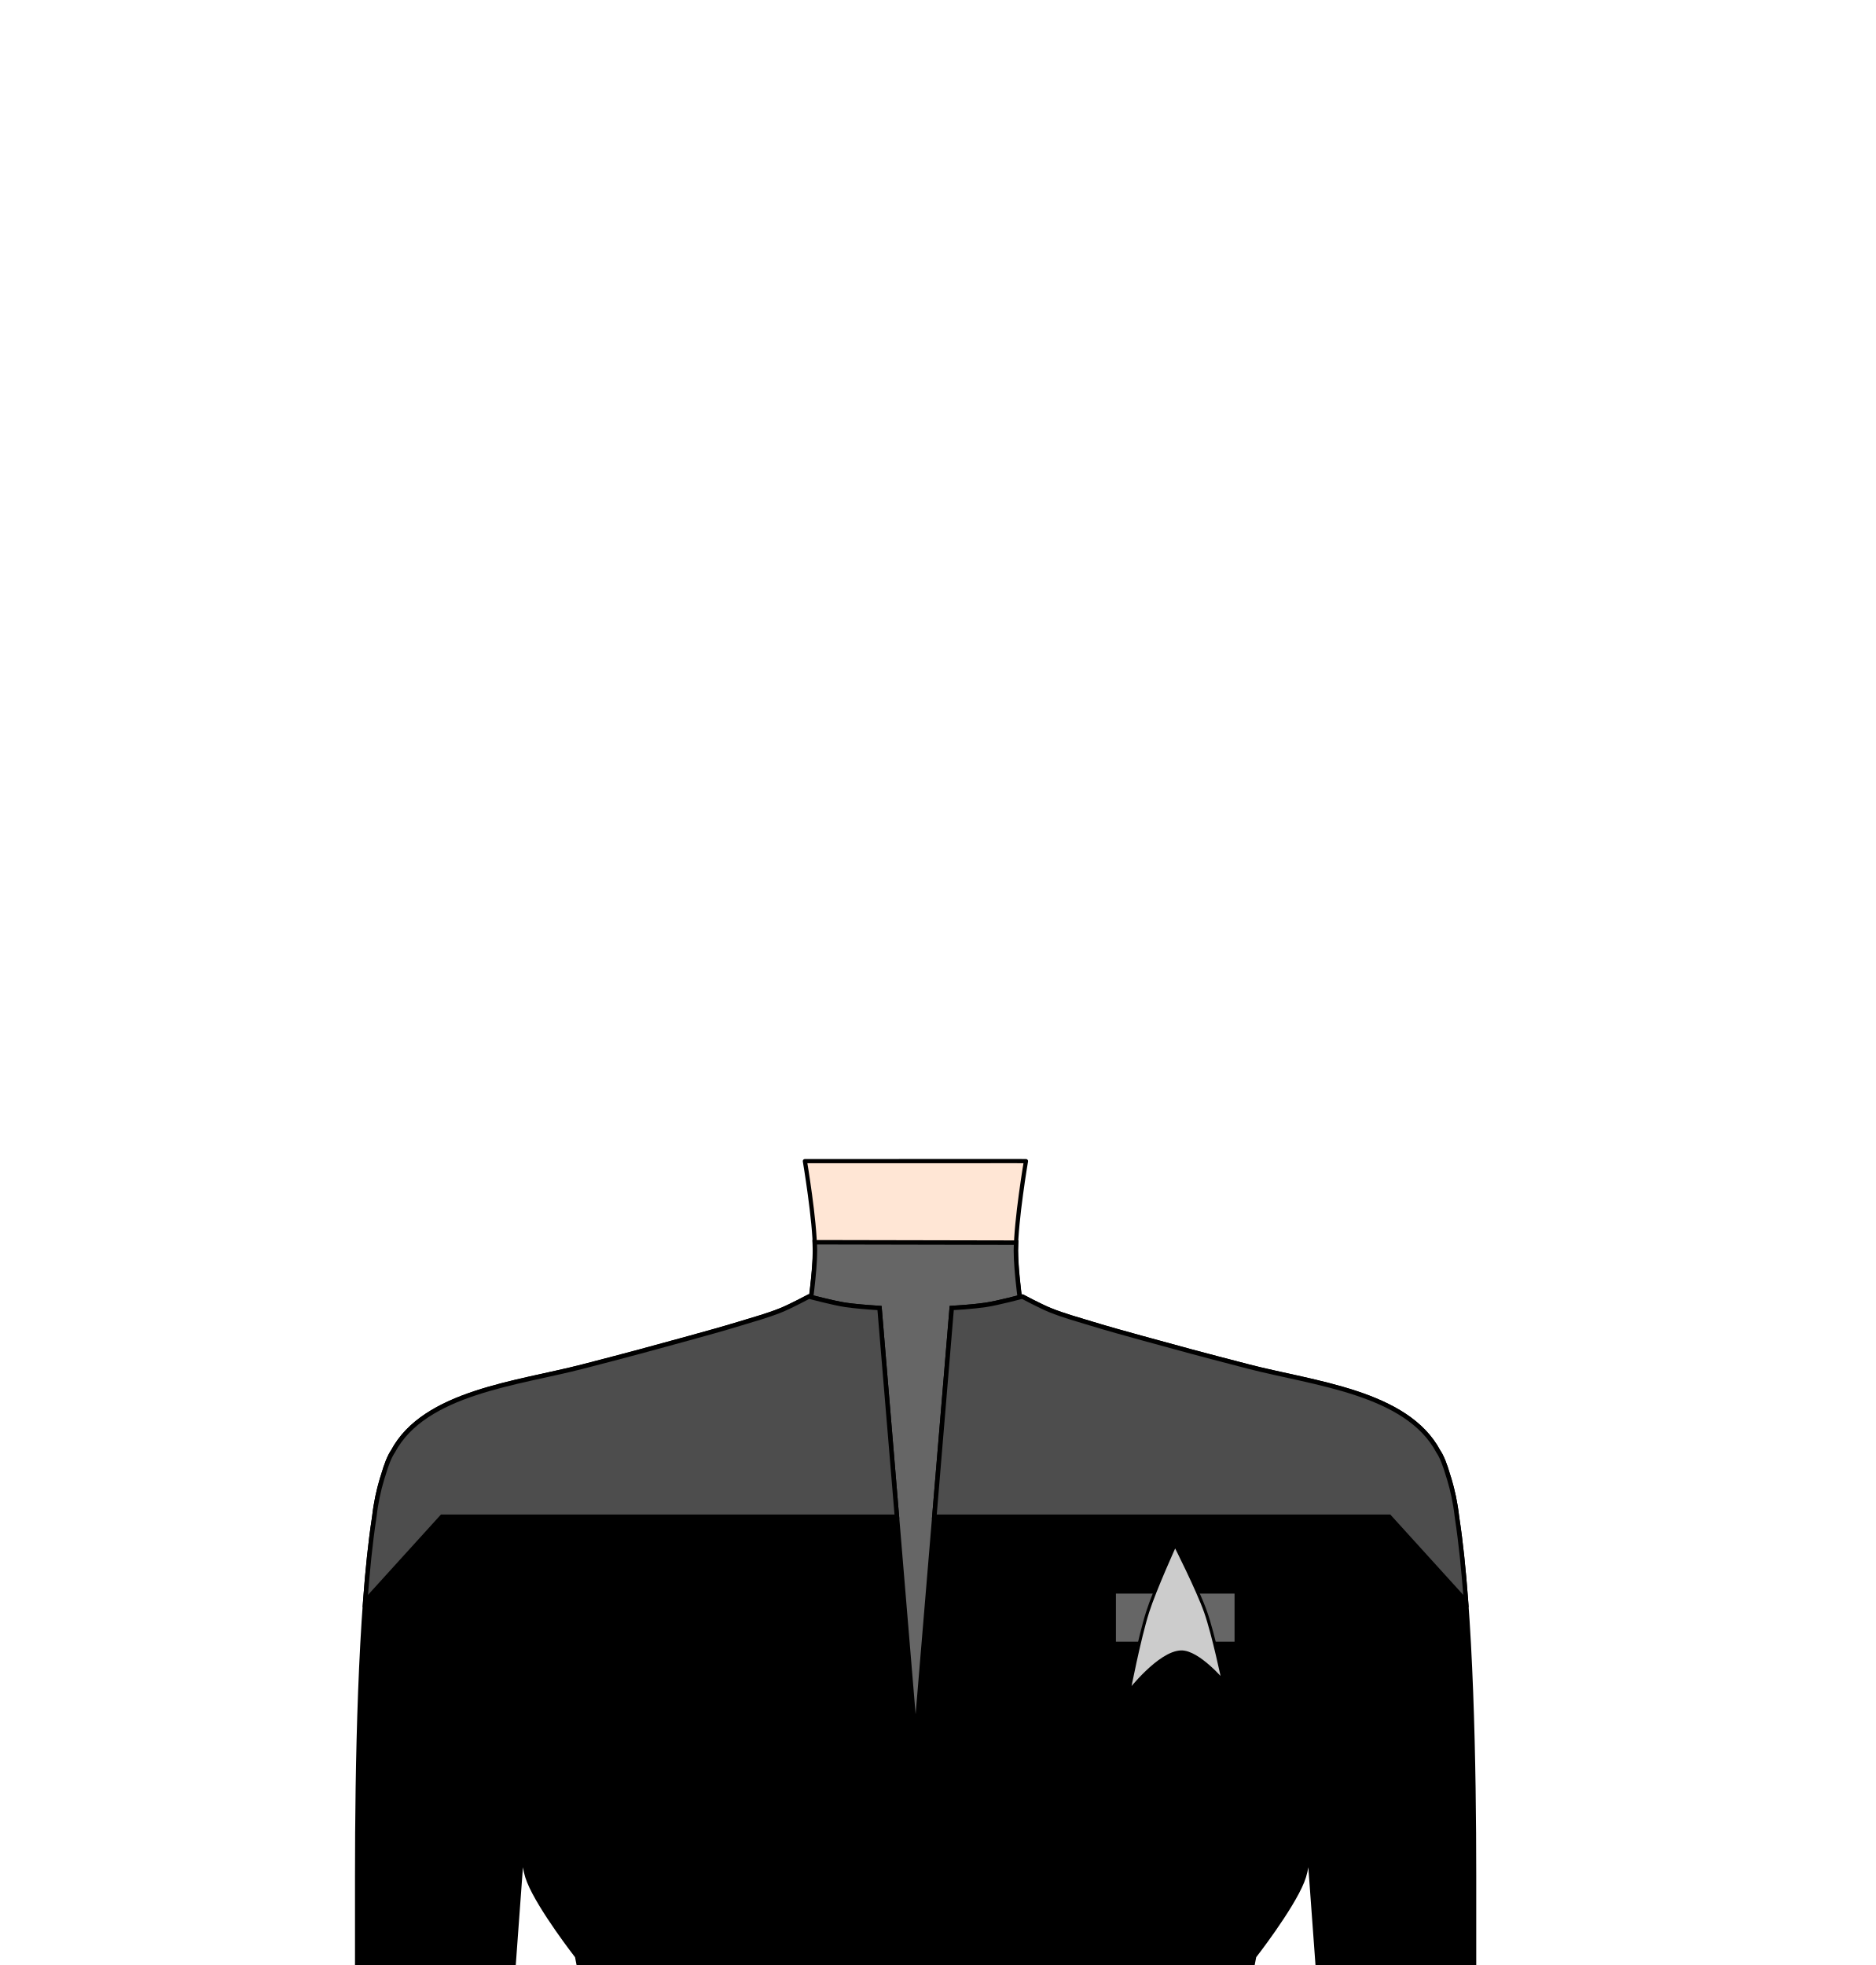
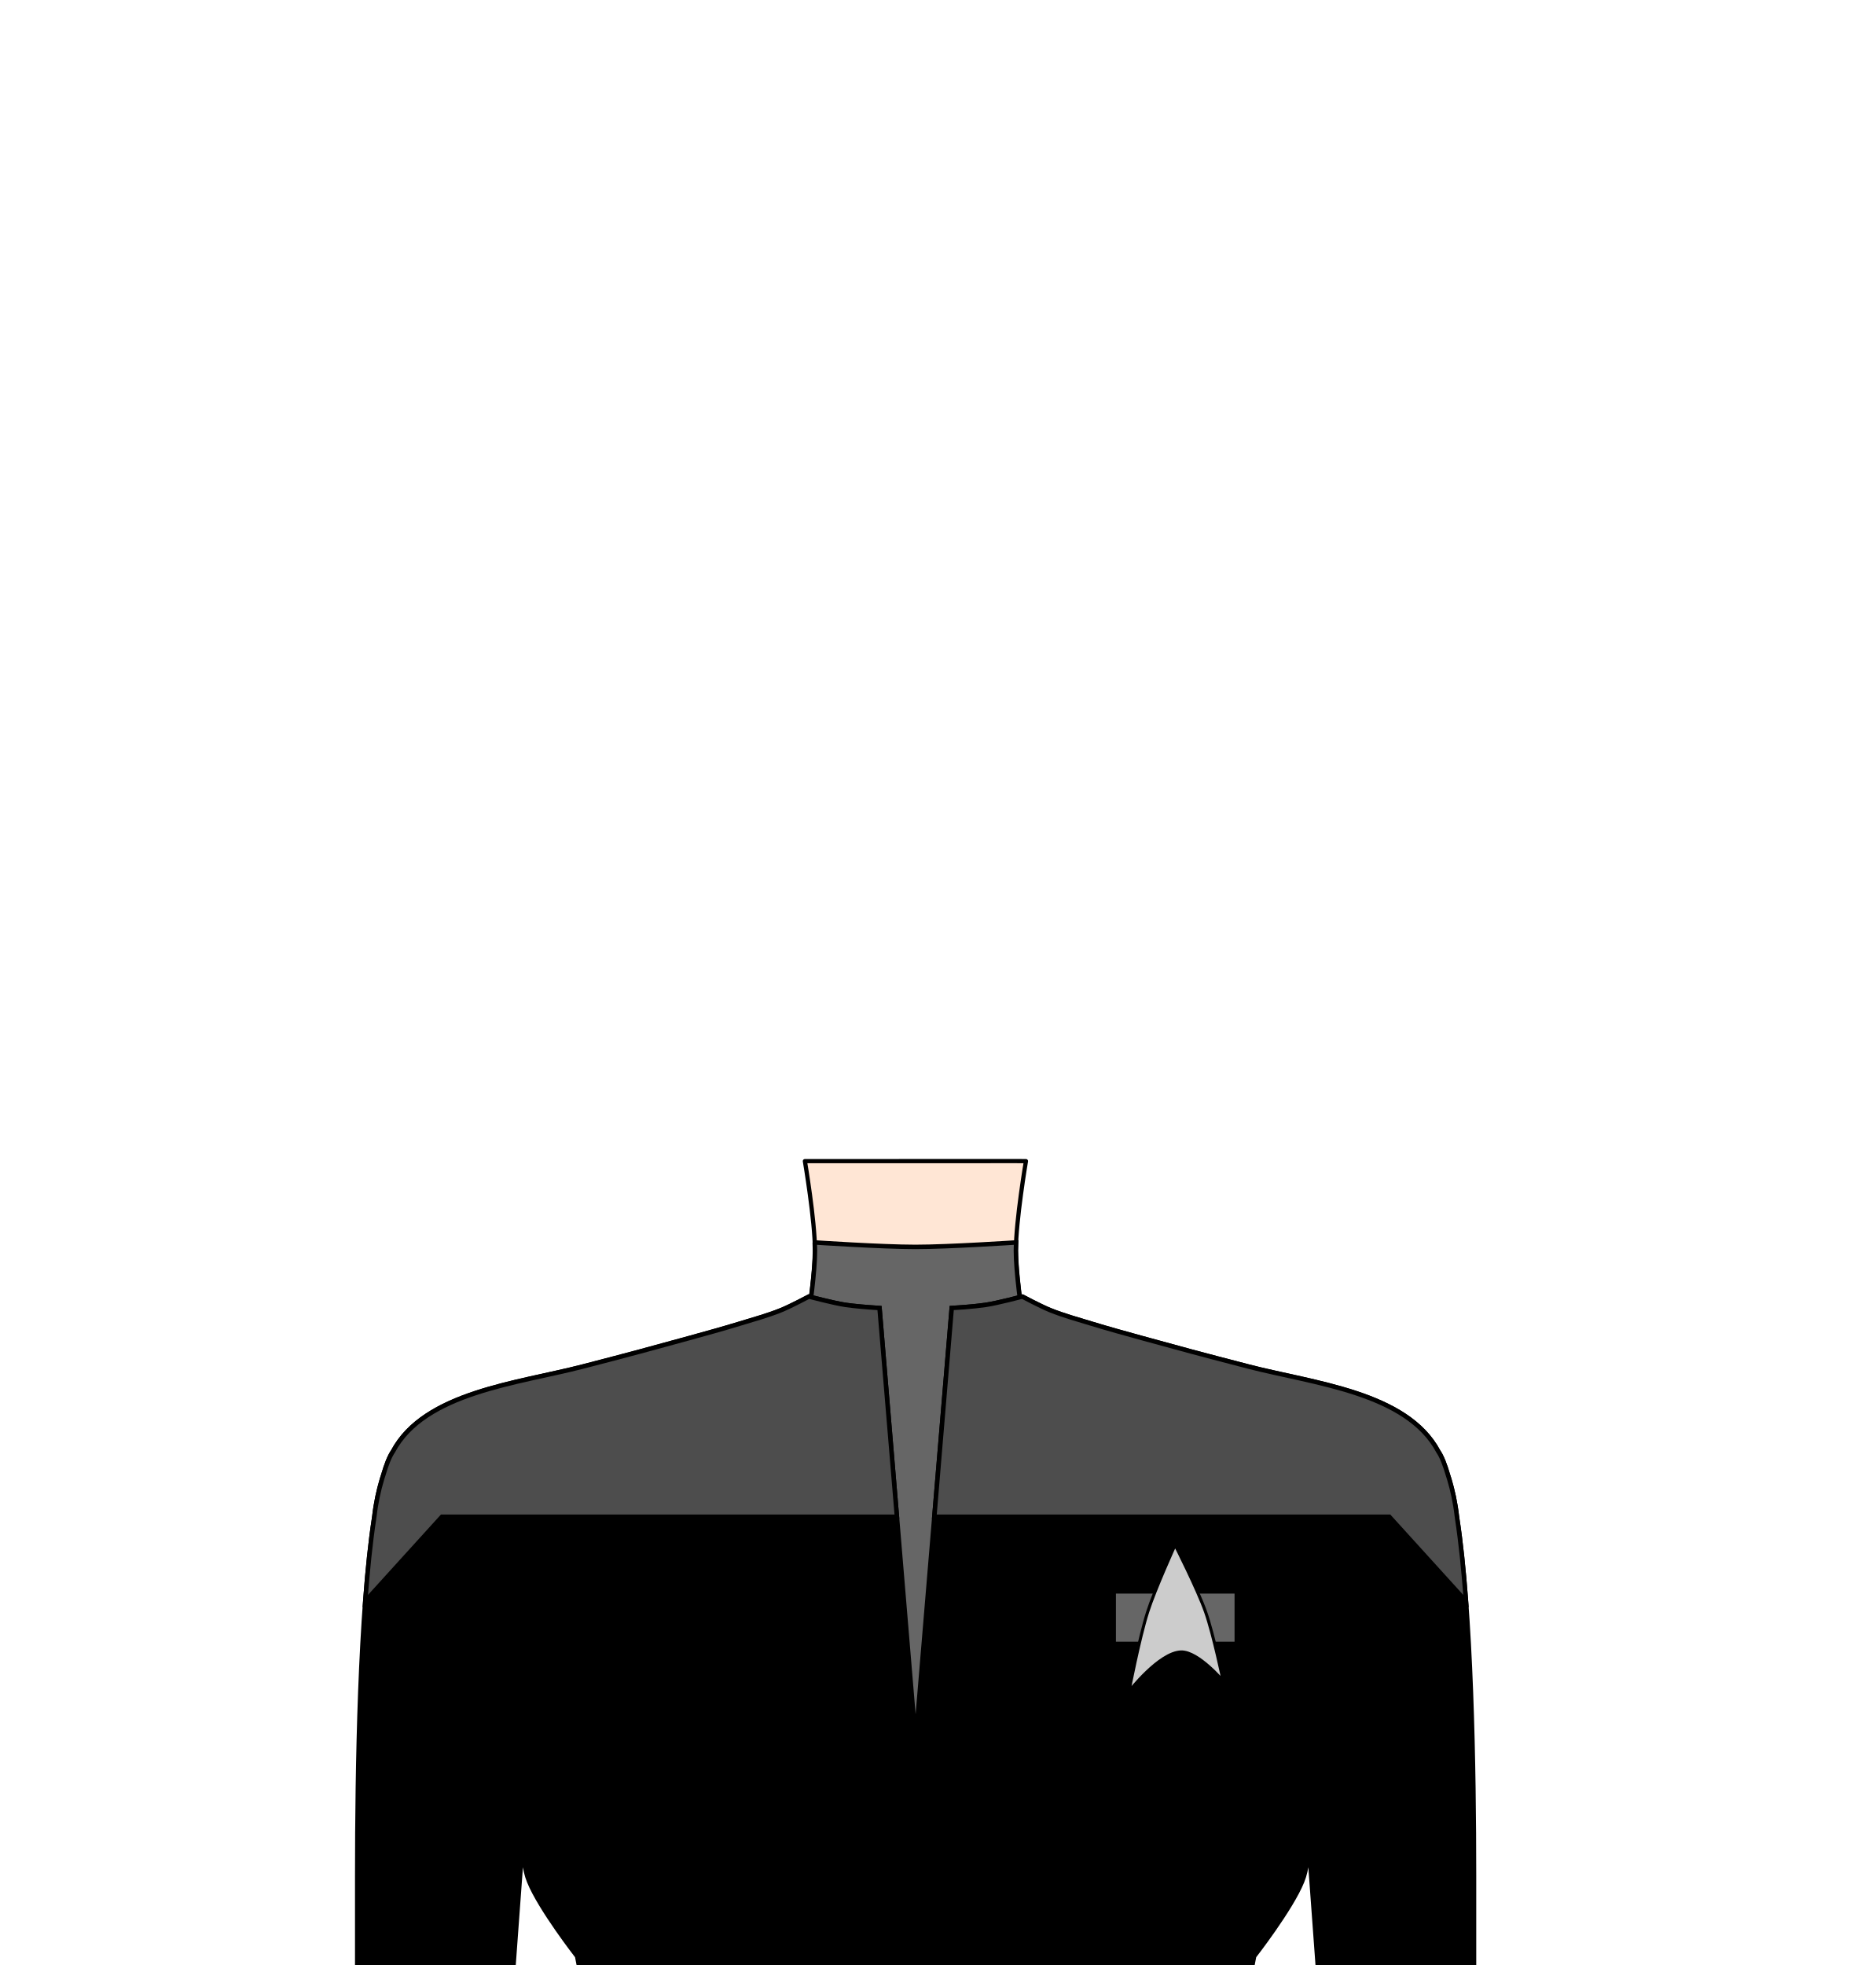
<svg xmlns="http://www.w3.org/2000/svg" width="840" height="880" viewBox="0 0 222.25 232.833" version="1.1" id="mySVG" xml:space="preserve">
  <defs id="defs2" />
  <g id="layer1">
    <path id="neck" style="fill:#ffe6d5;stroke:#000000;stroke-width:0.5;stroke-linecap:round;stroke-linejoin:round" d="m 95.382,158.75 c 0,0 1.191,-7.033 1.191,-10.583 0,-3.55 -1.191,-10.583 -1.191,-10.583 h 1.191 l 23.812,-0.007 1.191,0.007 c 0,0 -1.191,7.033 -1.191,10.583 0,3.55 1.191,10.583 1.191,10.583" />
-     <path id="path1" style="fill:#666666;stroke:#000000;stroke-width:0.529;stroke-linecap:butt;stroke-linejoin:miter;stroke-dasharray:none;stroke-opacity:1" d="m 96.547,147.194 c 0.015,0.342 0.026,0.673 0.026,0.973 0,2.539 -0.605,6.825 -0.952,9.08 l -3.801,-0.007 -0.317,54.535 34.266,0.76 -1.204,-55.231 -3.22,-0.006 c -0.346,-2.241 -0.959,-6.573 -0.959,-9.13 0,-0.286 0.01,-0.601 0.024,-0.927 z" />
+     <path id="path1" style="fill:#666666;stroke:#000000;stroke-width:0.529;stroke-linecap:butt;stroke-linejoin:miter;stroke-dasharray:none;stroke-opacity:1" d="m 96.547,147.217 c 0.015,0.342 0.026,0.65 0.026,0.949 0,2.539 -0.605,6.825 -0.952,9.08 l -3.801,-0.007 -0.317,54.535 34.266,0.76 -1.204,-55.231 -3.22,-0.006 c -0.346,-2.241 -0.959,-6.573 -0.959,-9.13 0,-0.286 0.01,-0.624 0.024,-0.95 0,0 -7.95,0.529 -11.932,0.529 -3.981,0 -11.932,-0.529 -11.932,-0.529 z" />
    <path id="path5" style="display:inline;fill:#000000;stroke:#000000;stroke-width:0.529;stroke-linecap:round;stroke-linejoin:miter;stroke-dasharray:none;stroke-opacity:1" d="m 95.864,153.627 c 0,0 -2.16,1.15 -3.292,1.609 -1.614,0.654 -3.302,1.111 -4.968,1.621 -1.956,0.598 -3.928,1.14 -5.899,1.685 -4.207,1.163 -7.118,1.952 -12.649,3.383 -7.696,1.994 -18.746,3.041 -22.49,10.054 -0.428,0.625 -0.803,1.622 -1.15,2.811 -0.054,0.165 -0.105,0.319 -0.158,0.493 -3.59e-4,0.001 -7.43e-4,0.002 -10e-4,0.004 -0.004,0.013 -0.007,0.028 -0.01,0.041 -0.373,1.247 -0.7,2.714 -0.889,4.37 -6e-5,5.3e-4 6.1e-5,10e-4 0,0.002 -0.001,0.009 -0.003,0.018 -0.005,0.027 -0.006,0.05 -0.017,0.091 -0.022,0.141 -0.001,0.013 -0.003,0.039 -0.004,0.052 -1.51e-4,0.001 -3.66e-4,0.004 -5.17e-4,0.006 -1.679,10.947 -1.994,29.679 -1.994,42.324 v 10.583 h 18.521 l 1.453,-19.818 c 0.22,3.366 -0.867,6.795 0.397,9.922 1.315,3.255 5.689,8.864 5.689,8.864 l 0.199,1.032 h 14.752 25.135 0.048 25.136 14.752 l 0.199,-1.032 c 0,0 4.373,-5.609 5.689,-8.864 1.264,-3.127 0.176,-6.556 0.397,-9.922 l 1.453,19.818 h 18.521 v -10.583 c 0,-12.645 -0.315,-31.377 -1.994,-42.324 -1.5e-4,-0.002 -3.6e-4,-0.005 -5.1e-4,-0.006 -10e-4,-0.013 -0.003,-0.039 -0.004,-0.052 -0.005,-0.05 -0.016,-0.091 -0.022,-0.141 -0.002,-0.009 -0.004,-0.018 -0.005,-0.027 -7e-5,-0.001 6e-5,-0.002 0,-0.002 -0.189,-1.656 -0.516,-3.123 -0.889,-4.37 -0.003,-0.013 -0.006,-0.028 -0.01,-0.041 -3.2e-4,-0.002 -7e-4,-0.003 -10e-4,-0.004 -0.052,-0.174 -0.104,-0.328 -0.158,-0.493 -0.347,-1.189 -0.722,-2.186 -1.15,-2.811 -3.744,-7.013 -14.794,-8.06 -22.49,-10.054 -5.531,-1.431 -8.443,-2.22 -12.649,-3.383 -1.971,-0.545 -3.944,-1.087 -5.899,-1.685 -1.666,-0.509 -3.353,-0.967 -4.968,-1.621 -1.132,-0.459 -3.292,-1.609 -3.292,-1.609 0,0 -2.872,0.771 -4.34,0.989 -1.083,0.161 -2.582,0.278 -4.022,0.372 l -4.277,51.322 -4.277,-51.322 c -1.44,-0.094 -2.939,-0.211 -4.021,-0.372 -1.468,-0.218 -4.34,-0.989 -4.34,-0.989 z" />
    <rect style="opacity:0.993;fill:#666666;stroke:none;stroke-width:0.529;stroke-dasharray:none" id="rect1" width="14.06" height="5.7" x="132.238" y="188.823" />
    <path style="display:inline;fill:#cccccc;stroke:#000000;stroke-width:0.362px;stroke-linecap:butt;stroke-linejoin:miter;stroke-opacity:1" d="m 135.99,191.029 c -0.983,3.073 -2.216,9.421 -2.216,9.421 0,0 3.606,-4.657 6.201,-4.711 2.022,-0.042 4.98,3.468 4.98,3.468 0,0 -1.148,-5.525 -2.081,-8.179 -0.968,-2.754 -3.624,-7.972 -3.624,-7.972 0,0 -2.386,5.237 -3.261,7.972 z" id="path7252" />
    <path id="uniform_left" style="display:inline;fill:#4d4d4d;stroke:#000000;stroke-width:0.529;stroke-linecap:round;stroke-linejoin:miter;stroke-dasharray:none;stroke-opacity:1" d="m 95.864,153.627 c 0,0 -2.16,1.15 -3.292,1.609 -1.614,0.654 -3.302,1.111 -4.968,1.621 -1.956,0.598 -3.928,1.14 -5.899,1.685 -4.207,1.163 -7.118,1.952 -12.649,3.383 -7.696,1.994 -18.746,3.041 -22.49,10.054 -0.428,0.625 -0.803,1.622 -1.15,2.811 -0.054,0.165 -0.105,0.319 -0.158,0.493 -3.59e-4,0.001 -7.43e-4,0.002 -10e-4,0.004 -0.004,0.013 -0.007,0.028 -0.01,0.041 -0.373,1.247 -0.7,2.714 -0.889,4.37 -6e-5,5.3e-4 6.1e-5,10e-4 0,0.002 -0.001,0.009 -0.003,0.018 -0.005,0.027 -0.006,0.05 -0.017,0.091 -0.022,0.141 -0.001,0.013 -0.003,0.039 -0.004,0.052 -1.51e-4,0.001 -3.66e-4,0.004 -5.17e-4,0.006 -0.434,2.826 -0.773,6.181 -1.043,9.806 l 9.09,-10.014 h 53.913 l -2.061,-24.73 c -1.44,-0.094 -2.939,-0.211 -4.021,-0.372 -1.468,-0.218 -4.34,-0.989 -4.34,-0.989 z m 25.278,0 c 0,0 -2.872,0.771 -4.34,0.989 -0.685,0.102 -1.544,0.19 -2.447,0.265 -0.543,0.045 -1.027,0.064 -1.574,0.099 l -2.062,24.738 h 53.913 l 9.09,10.014 c -0.27,-3.625 -0.609,-6.98 -1.043,-9.806 -1.5e-4,-0.002 -3.6e-4,-0.005 -5.1e-4,-0.006 -10e-4,-0.013 -0.003,-0.039 -0.004,-0.052 -0.005,-0.05 -0.016,-0.091 -0.022,-0.141 -0.002,-0.009 -0.004,-0.018 -0.005,-0.027 -7e-5,-0.001 6e-5,-0.002 0,-0.002 -0.189,-1.656 -0.516,-3.123 -0.889,-4.37 -0.003,-0.013 -0.006,-0.028 -0.01,-0.041 -3.2e-4,-0.002 -7e-4,-0.003 -0.001,-0.004 -0.052,-0.174 -0.104,-0.328 -0.158,-0.493 -0.347,-1.189 -0.722,-2.186 -1.15,-2.811 -3.744,-7.013 -14.794,-8.06 -22.49,-10.054 -5.531,-1.431 -8.443,-2.22 -12.649,-3.383 -1.971,-0.545 -3.944,-1.087 -5.899,-1.685 -1.666,-0.509 -3.353,-0.967 -4.968,-1.621 -0.566,-0.229 -1.389,-0.631 -2.07,-0.976 -0.681,-0.345 -1.222,-0.633 -1.222,-0.633 z" />
  </g>
</svg>
